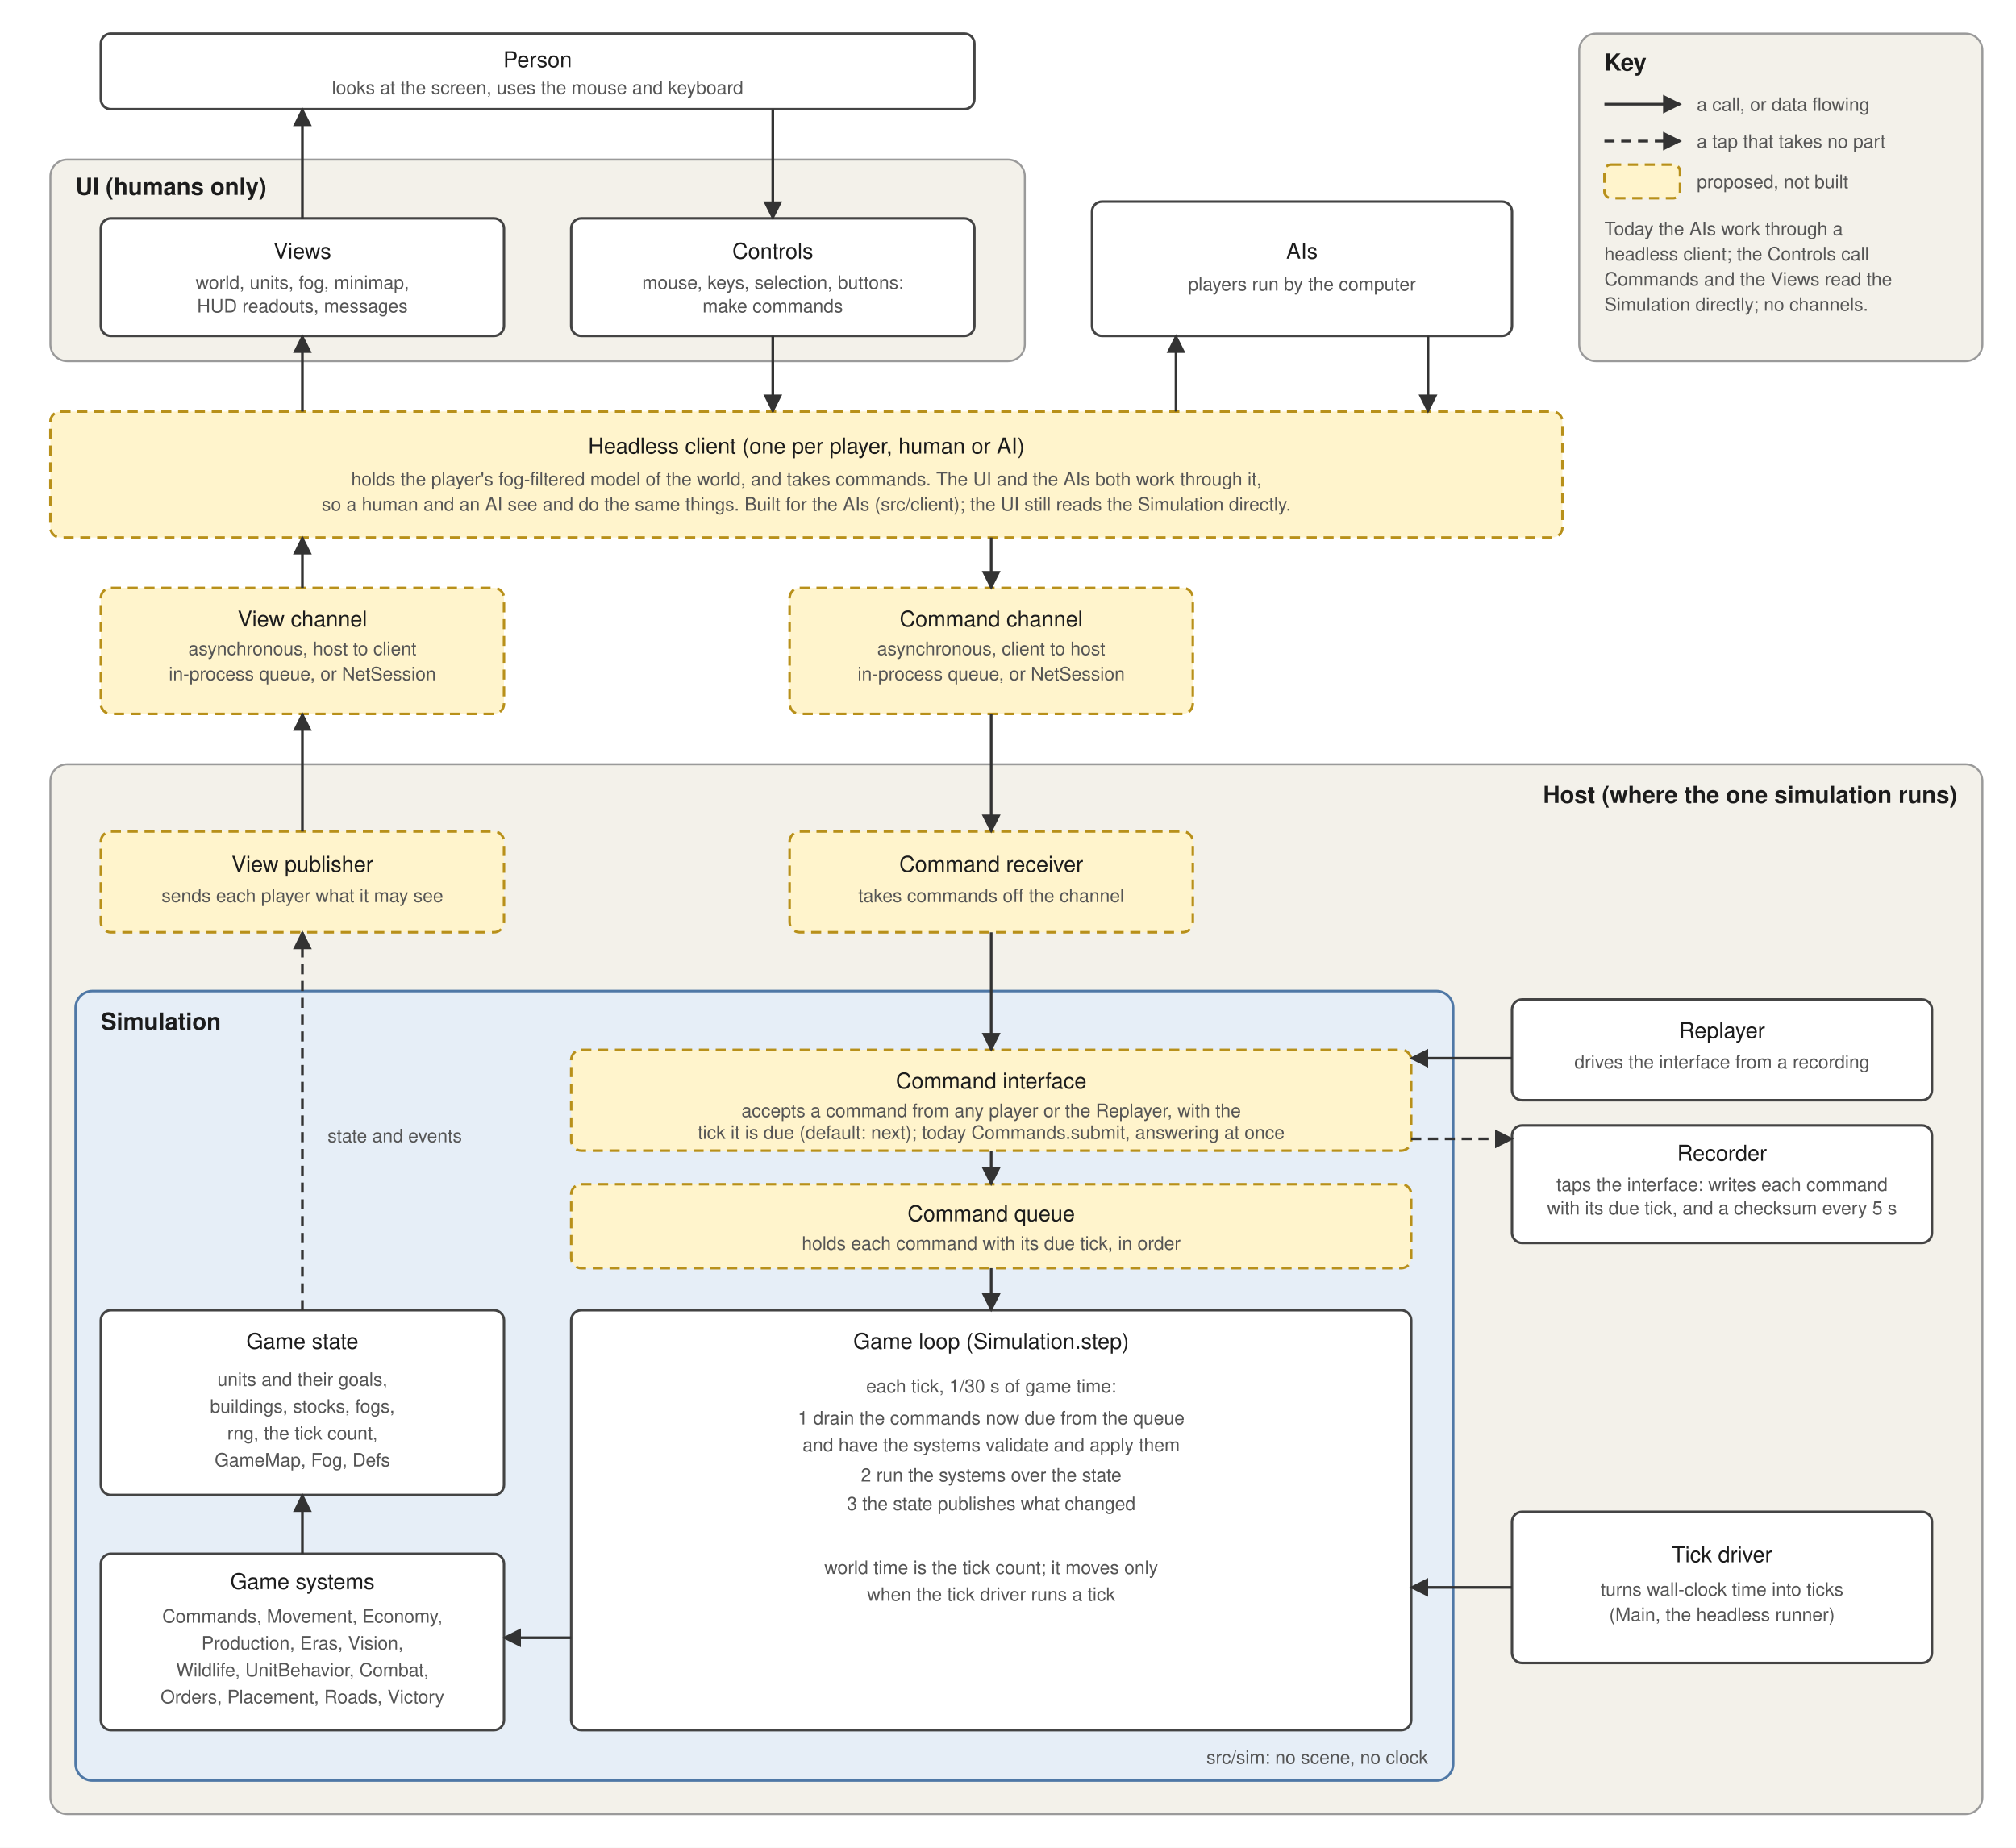
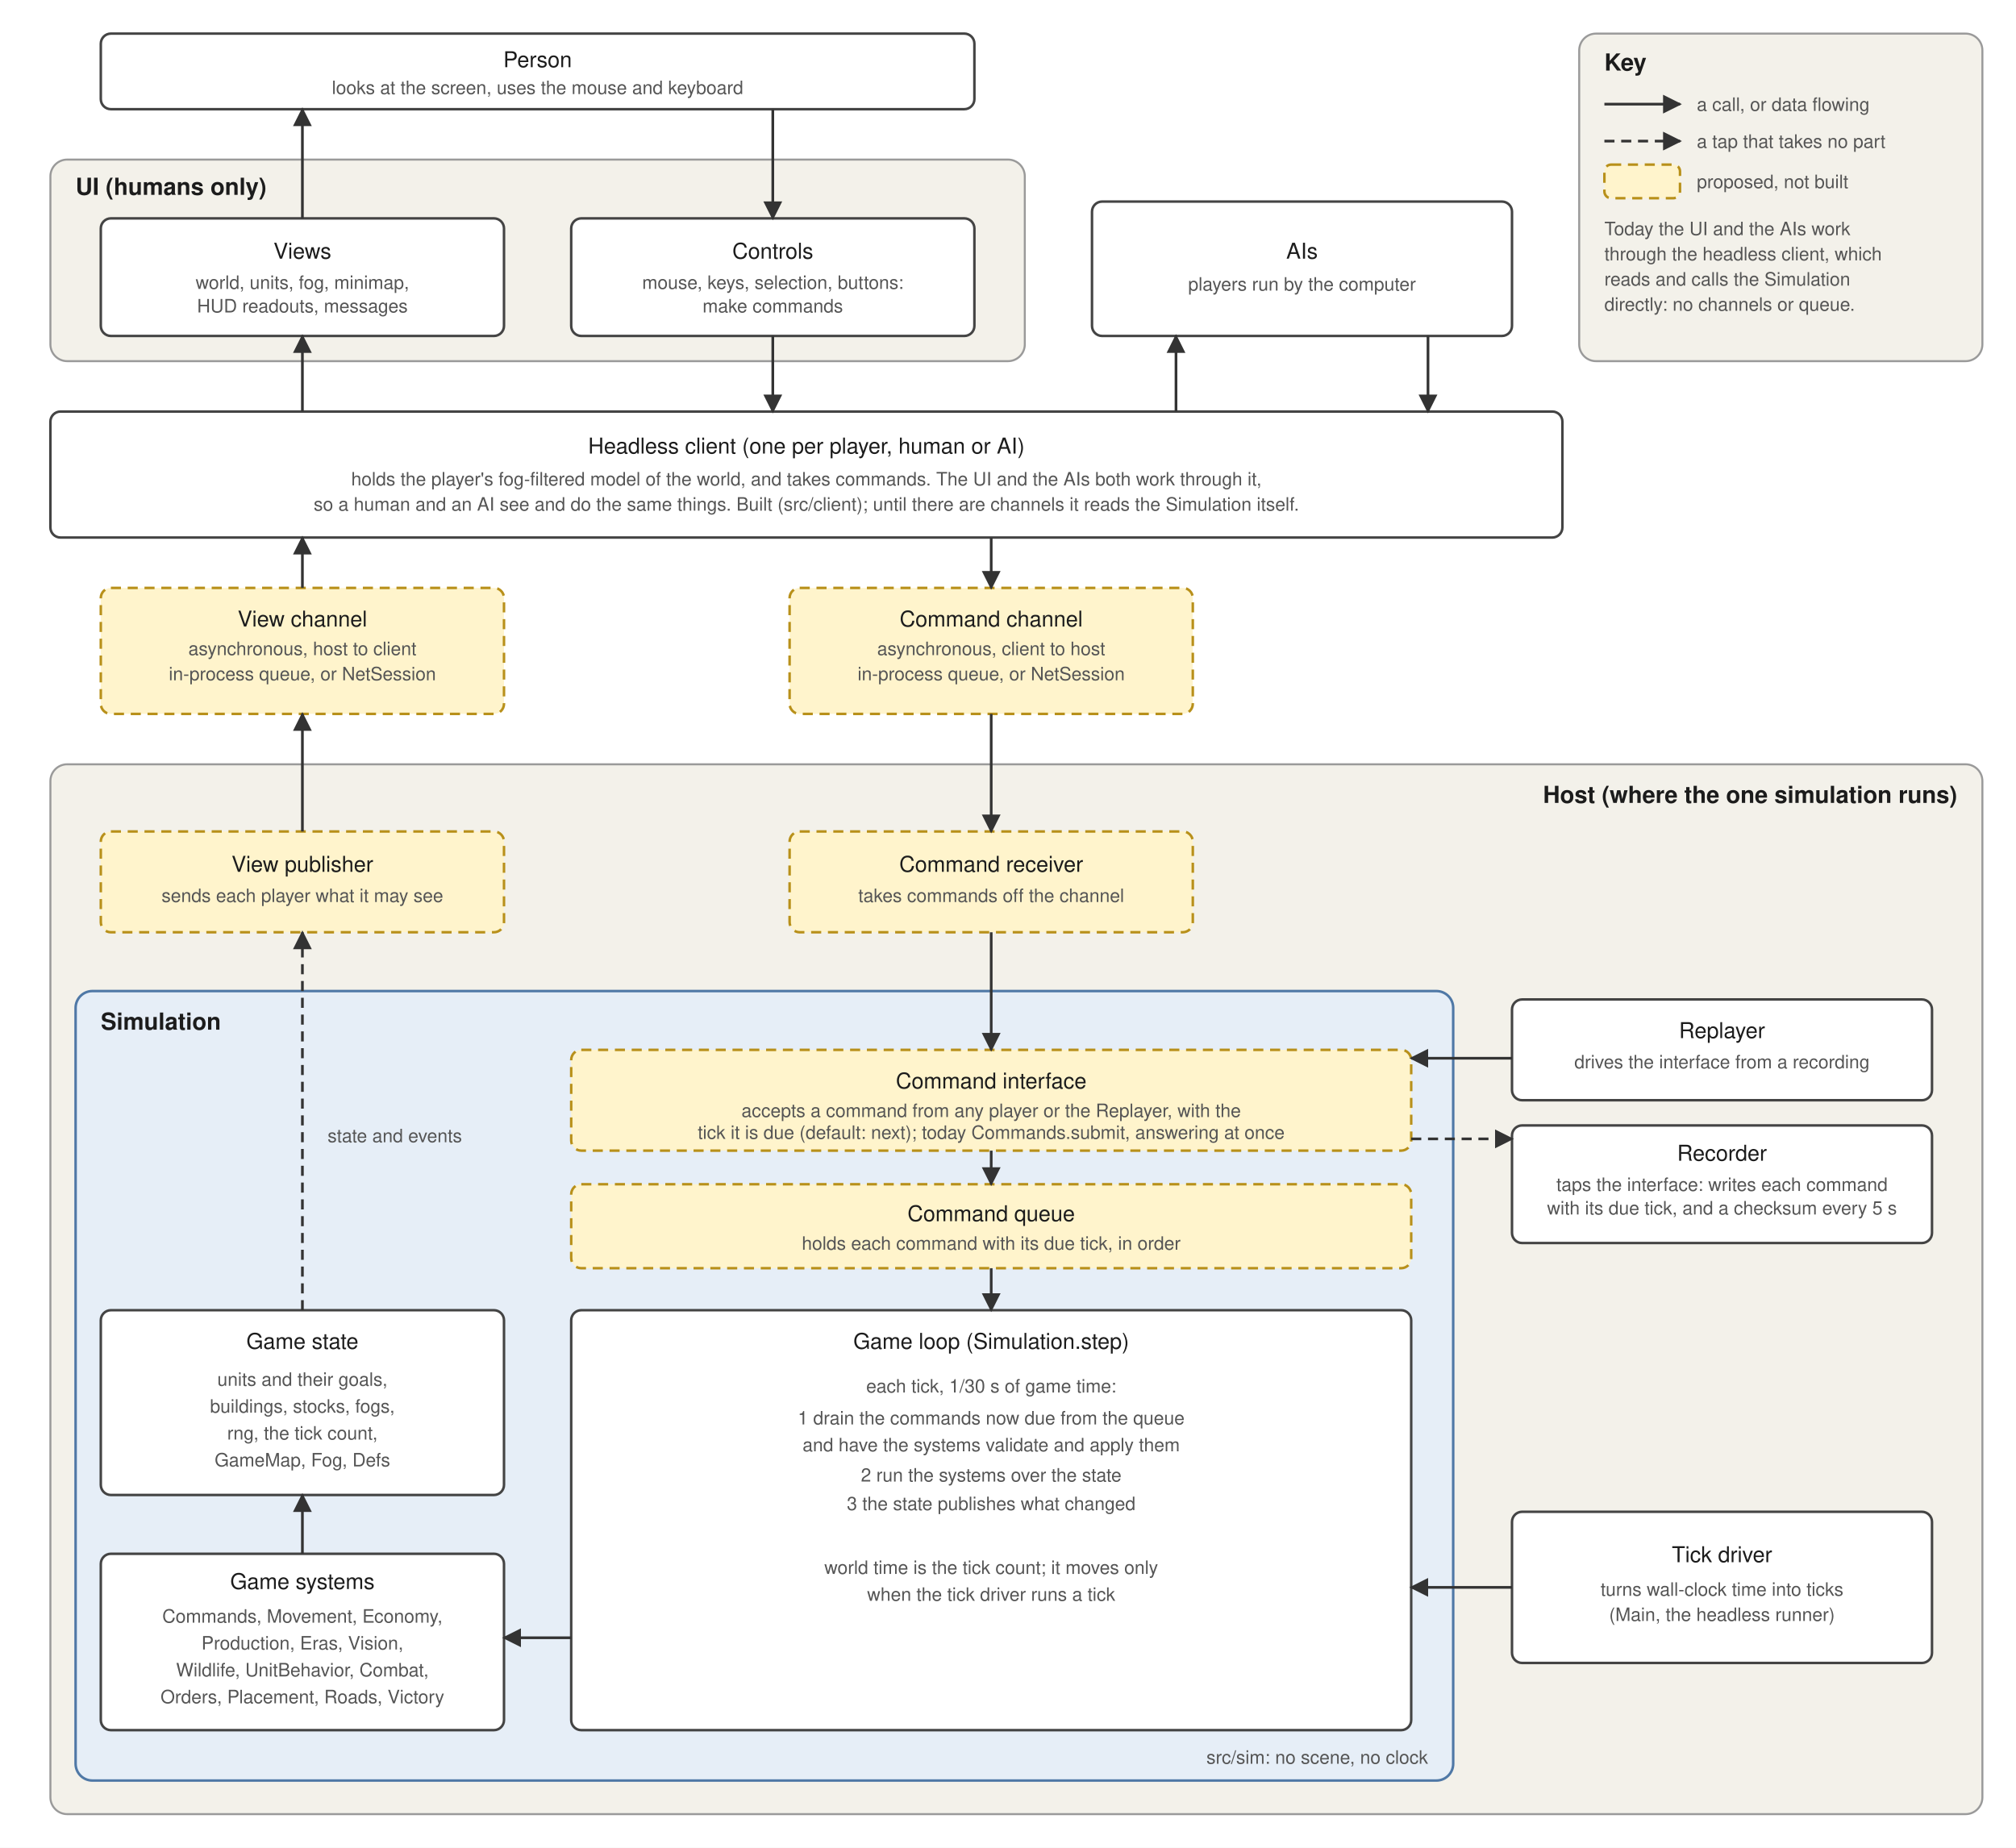
<svg xmlns="http://www.w3.org/2000/svg" viewBox="0 0 1200 1100" font-family="Helvetica, Arial, sans-serif" font-size="13">
  <defs>
    <style>
      .bg{fill:#ffffff}
      .grp{fill:#f3f1ea;stroke:#9a9a9a;stroke-width:1.2}
      .box{fill:#ffffff;stroke:#444;stroke-width:1.5}
      .sim{fill:#e6eef7;stroke:#4f78a6;stroke-width:1.5}
      .prop{fill:#fff4cc;stroke:#b8901a;stroke-width:1.5;stroke-dasharray:6 4}
      .t{fill:#1c1c1c}.s{fill:#555;font-size:11px}.h{font-weight:bold;fill:#1c1c1c;font-size:14px}
      .l{stroke:#333;stroke-width:1.6;fill:none;marker-end:url(#a)}
      .d{stroke:#333;stroke-width:1.6;fill:none;stroke-dasharray:6 4;marker-end:url(#a)}
      .ah{fill:#333}
      @media (prefers-color-scheme: dark) {
        .bg{fill:#1b1b1d}
        .grp{fill:#26262a;stroke:#7d7d85}
        .box{fill:#303036;stroke:#b4b4bc}
        .sim{fill:#1d2b3b;stroke:#7aa2d4}
        .prop{fill:#3b3315;stroke:#d9b94a}
        .t{fill:#f0f0f2}.s{fill:#b8b8c0}.h{fill:#f0f0f2}
        .l,.d{stroke:#d0d0d6}
        .ah{fill:#d0d0d6}
      }
    </style>
    <marker id="a" viewBox="0 0 10 10" refX="9" refY="5" markerWidth="7" markerHeight="7" orient="auto-start-reverse">
      <path class="ah" d="M0,0 L10,5 L0,10 z" />
    </marker>
  </defs>
  <rect class="bg" x="0" y="0" width="1200" height="1100" />
  <rect class="box" x="60" y="20" width="520" height="45" rx="6" />
  <text class="t" x="320" y="40" text-anchor="middle">Person</text>
  <text class="s" x="320" y="56" text-anchor="middle">looks at the screen, uses the mouse and keyboard</text>
  <rect class="grp" x="30" y="95" width="580" height="120" rx="10" />
  <text class="h" x="45" y="116">UI  (humans only)</text>
  <rect class="box" x="60" y="130" width="240" height="70" rx="6" />
  <text class="t" x="180" y="154" text-anchor="middle">Views</text>
  <text class="s" x="180" y="172" text-anchor="middle">world, units, fog, minimap,</text>
  <text class="s" x="180" y="186" text-anchor="middle">HUD readouts, messages</text>
  <rect class="box" x="340" y="130" width="240" height="70" rx="6" />
  <text class="t" x="460" y="154" text-anchor="middle">Controls</text>
  <text class="s" x="460" y="172" text-anchor="middle">mouse, keys, selection, buttons:</text>
  <text class="s" x="460" y="186" text-anchor="middle">make commands</text>
  <rect class="box" x="650" y="120" width="250" height="80" rx="6" />
  <text class="t" x="775" y="154" text-anchor="middle">AIs</text>
  <text class="s" x="775" y="173" text-anchor="middle">players run by the computer</text>
-   <rect class="prop" x="30" y="245" width="900" height="75" rx="6" />
+   <rect class="box" x="30" y="245" width="900" height="75" rx="6" />
  <text class="t" x="480" y="270" text-anchor="middle">Headless client  (one per player, human or AI)</text>
  <text class="s" x="480" y="289" text-anchor="middle">holds the player's fog-filtered model of the world, and takes commands. The UI and the AIs both work through it,</text>
-   <text class="s" x="480" y="304" text-anchor="middle">so a human and an AI see and do the same things. Built for the AIs (src/client); the UI still reads the Simulation directly.</text>
+   <text class="s" x="480" y="304" text-anchor="middle">so a human and an AI see and do the same things. Built (src/client); until there are channels it reads the Simulation itself.</text>
  <rect class="prop" x="60" y="350" width="240" height="75" rx="6" />
  <text class="t" x="180" y="373" text-anchor="middle">View channel</text>
  <text class="s" x="180" y="390" text-anchor="middle">asynchronous, host to client</text>
  <text class="s" x="180" y="405" text-anchor="middle">in-process queue, or NetSession</text>
  <rect class="prop" x="470" y="350" width="240" height="75" rx="6" />
  <text class="t" x="590" y="373" text-anchor="middle">Command channel</text>
  <text class="s" x="590" y="390" text-anchor="middle">asynchronous, client to host</text>
  <text class="s" x="590" y="405" text-anchor="middle">in-process queue, or NetSession</text>
  <rect class="grp" x="30" y="455" width="1150" height="625" rx="10" />
  <text class="h" x="1165" y="478" text-anchor="end">Host  (where the one simulation runs)</text>
  <rect class="prop" x="60" y="495" width="240" height="60" rx="6" />
  <text class="t" x="180" y="519" text-anchor="middle">View publisher</text>
  <text class="s" x="180" y="537" text-anchor="middle">sends each player what it may see</text>
  <rect class="prop" x="470" y="495" width="240" height="60" rx="6" />
  <text class="t" x="590" y="519" text-anchor="middle">Command receiver</text>
  <text class="s" x="590" y="537" text-anchor="middle">takes commands off the channel</text>
  <rect class="sim" x="45" y="590" width="820" height="470" rx="10" />
  <text class="h" x="60" y="613">Simulation</text>
  <text class="s" x="850" y="1050" text-anchor="end">src/sim: no scene, no clock</text>
  <rect class="prop" x="340" y="625" width="500" height="60" rx="6" />
  <text class="t" x="590" y="648" text-anchor="middle">Command interface</text>
  <text class="s" x="590" y="665" text-anchor="middle">accepts a command from any player or the Replayer, with the</text>
  <text class="s" x="590" y="678" text-anchor="middle">tick it is due (default: next); today Commands.submit, answering at once</text>
  <rect class="prop" x="340" y="705" width="500" height="50" rx="6" />
  <text class="t" x="590" y="727" text-anchor="middle">Command queue</text>
  <text class="s" x="590" y="744" text-anchor="middle">holds each command with its due tick, in order</text>
  <rect class="box" x="340" y="780" width="500" height="250" rx="6" />
  <text class="t" x="590" y="803" text-anchor="middle">Game loop   (Simulation.step)</text>
  <text class="s" x="590" y="829" text-anchor="middle">each tick, 1/30 s of game time:</text>
  <text class="s" x="590" y="848" text-anchor="middle">1  drain the commands now due from the queue</text>
  <text class="s" x="590" y="864" text-anchor="middle">    and have the systems validate and apply them</text>
  <text class="s" x="590" y="882" text-anchor="middle">2  run the systems over the state</text>
  <text class="s" x="590" y="899" text-anchor="middle">3  the state publishes what changed</text>
  <text class="s" x="590" y="937" text-anchor="middle">world time is the tick count; it moves only</text>
  <text class="s" x="590" y="953" text-anchor="middle">when the tick driver runs a tick</text>
  <rect class="box" x="60" y="780" width="240" height="110" rx="6" />
  <text class="t" x="180" y="803" text-anchor="middle">Game state</text>
  <text class="s" x="180" y="825" text-anchor="middle">units and their goals,</text>
  <text class="s" x="180" y="841" text-anchor="middle">buildings, stocks, fogs,</text>
  <text class="s" x="180" y="857" text-anchor="middle">rng, the tick count,</text>
  <text class="s" x="180" y="873" text-anchor="middle">GameMap, Fog, Defs</text>
  <rect class="box" x="60" y="925" width="240" height="105" rx="6" />
  <text class="t" x="180" y="946" text-anchor="middle">Game systems</text>
  <text class="s" x="180" y="966" text-anchor="middle">Commands, Movement, Economy,</text>
  <text class="s" x="180" y="982" text-anchor="middle">Production, Eras, Vision,</text>
  <text class="s" x="180" y="998" text-anchor="middle">Wildlife, UnitBehavior, Combat,</text>
  <text class="s" x="180" y="1014" text-anchor="middle">Orders, Placement, Roads, Victory</text>
  <rect class="box" x="900" y="595" width="250" height="60" rx="6" />
  <text class="t" x="1025" y="618" text-anchor="middle">Replayer</text>
  <text class="s" x="1025" y="636" text-anchor="middle">drives the interface from a recording</text>
  <rect class="box" x="900" y="670" width="250" height="70" rx="6" />
  <text class="t" x="1025" y="691" text-anchor="middle">Recorder</text>
  <text class="s" x="1025" y="709" text-anchor="middle">taps the interface: writes each command</text>
  <text class="s" x="1025" y="723" text-anchor="middle">with its due tick, and a checksum every 5 s</text>
  <rect class="box" x="900" y="900" width="250" height="90" rx="6" />
  <text class="t" x="1025" y="930" text-anchor="middle">Tick driver</text>
  <text class="s" x="1025" y="950" text-anchor="middle">turns wall-clock time into ticks</text>
  <text class="s" x="1025" y="965" text-anchor="middle">(Main, the headless runner)</text>
  <rect class="grp" x="940" y="20" width="240" height="195" rx="10" />
  <text class="h" x="955" y="42">Key</text>
  <path class="l" d="M955,62 L1000,62" />
  <text class="s" x="1010" y="66">a call, or data flowing</text>
  <path class="d" d="M955,84 L1000,84" />
  <text class="s" x="1010" y="88">a tap that takes no part</text>
  <rect class="prop" x="955" y="98" width="45" height="20" rx="4" />
  <text class="s" x="1010" y="112">proposed, not built</text>
-   <text class="s" x="955" y="140">Today the AIs work through a</text>
-   <text class="s" x="955" y="155">headless client; the Controls call</text>
-   <text class="s" x="955" y="170">Commands and the Views read the</text>
-   <text class="s" x="955" y="185">Simulation directly; no channels.</text>
+   <text class="s" x="955" y="140">Today the UI and the AIs work</text>
+   <text class="s" x="955" y="155">through the headless client, which</text>
+   <text class="s" x="955" y="170">reads and calls the Simulation</text>
+   <text class="s" x="955" y="185">directly: no channels or queue.</text>
  <path class="l" d="M460,65 L460,130" />
  <path class="l" d="M180,130 L180,65" />
  <path class="l" d="M460,200 L460,245" />
  <path class="l" d="M180,245 L180,200" />
  <path class="l" d="M700,245 L700,200" />
  <path class="l" d="M850,200 L850,245" />
  <path class="l" d="M590,320 L590,350" />
  <path class="l" d="M180,350 L180,320" />
  <path class="l" d="M590,425 L590,495" />
  <path class="l" d="M180,495 L180,425" />
  <path class="l" d="M590,555 L590,625" />
  <path class="l" d="M590,685 L590,705" />
  <path class="l" d="M590,755 L590,780" />
  <path class="l" d="M340,975 L300,975" />
  <path class="l" d="M180,925 L180,890" />
  <path class="d" d="M180,780 L180,555" />
  <text class="s" x="195" y="680">state and events</text>
  <path class="d" d="M840,678 L900,678" />
  <path class="l" d="M900,630 L840,630" />
  <path class="l" d="M900,945 L840,945" />
</svg>
